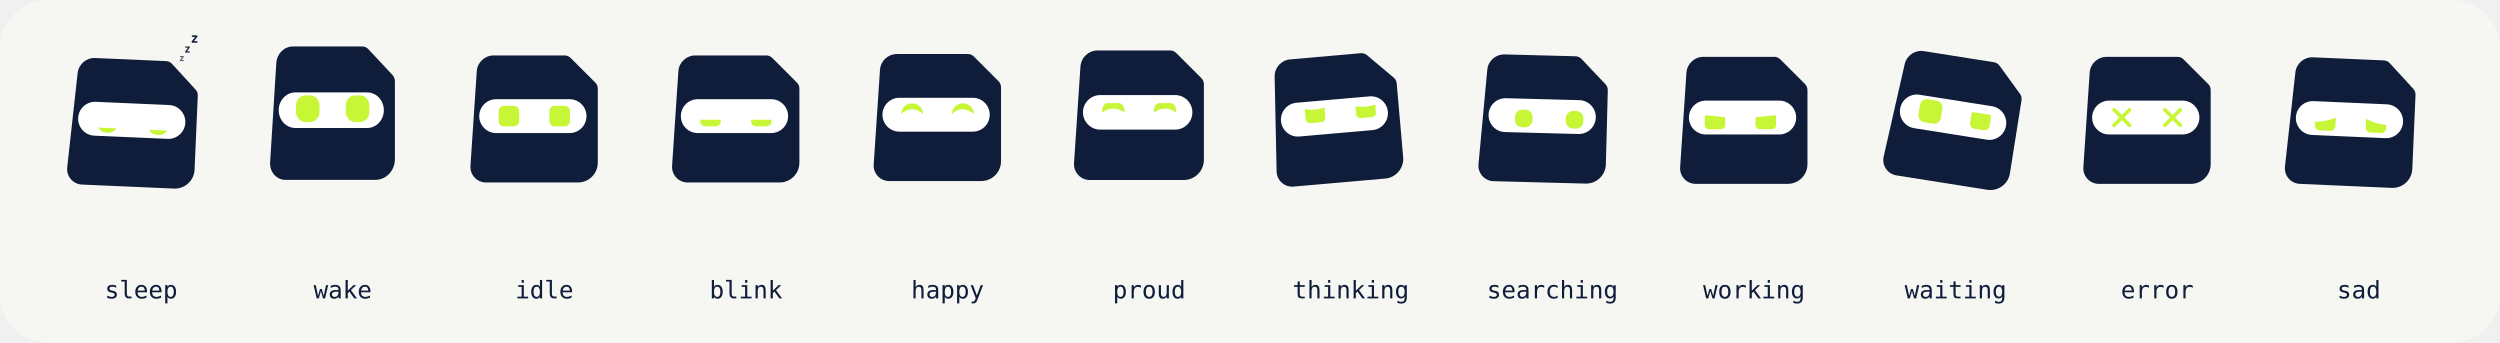
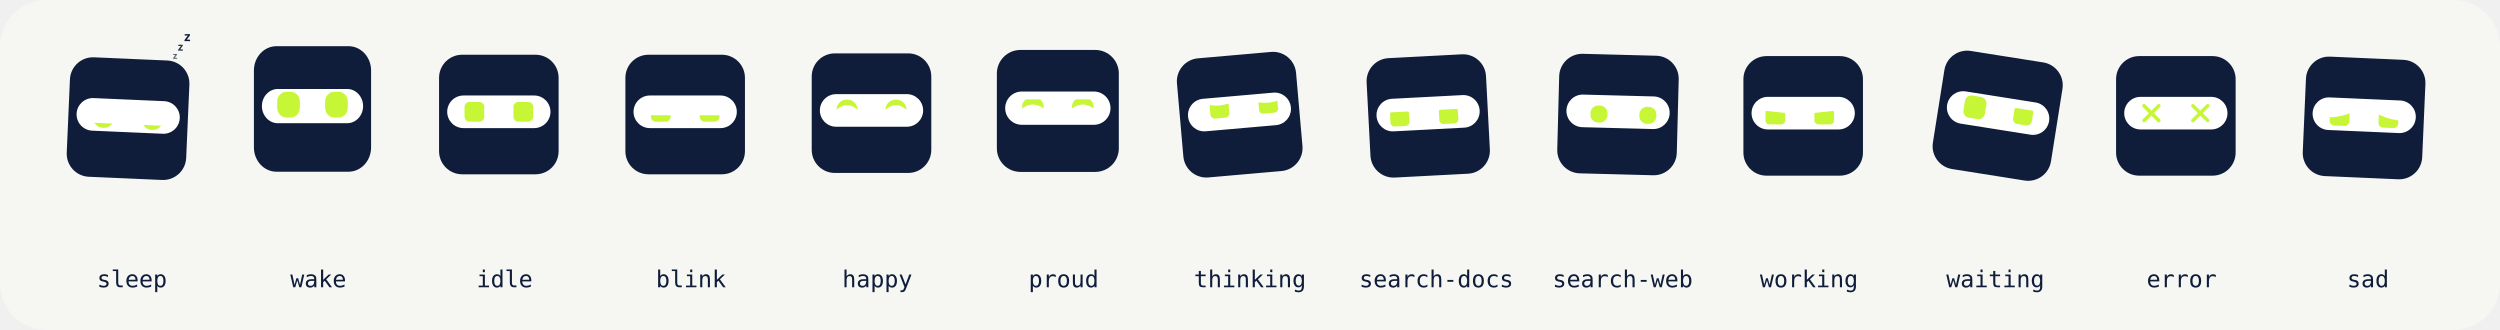
- <svg xmlns="http://www.w3.org/2000/svg" viewBox="0 0 1240 170" width="1240" height="170" role="img" aria-label="npface states">
-   <rect width="1240" height="170" rx="24" fill="#f6f7f2" />
+ <svg xmlns="http://www.w3.org/2000/svg" viewBox="0 0 1288 170" width="1288" height="170" role="img" aria-label="npface states">
+   <rect width="1288" height="170" rx="24" fill="#f6f7f2" />
  <g transform="translate(30 24) scale(0.7)">
    <defs>
      <clipPath id="b-sleep">
-         <rect x="11" y="36" width="76" height="24" rx="12" />
+         <rect x="12" y="36" width="76" height="24" rx="12" />
      </clipPath>
    </defs>
    <g transform="translate(50.00 85.00) rotate(2.50) scale(1 1) translate(-50 -82)">
-       <path d="M9.25 16.2A12 12 0 0 1 21.23 5L71.51 5A6 6 0 0 1 75.76 6.76L93.24 24.24A6 6 0 0 1 95 28.49L95 81A14 14 0 0 1 81 95L15.76 95A11 11 0 0 1 4.78 83.27Z" fill="#0f1d3a" />
-       <rect x="11" y="36" width="76" height="24" rx="12" fill="#ffffff" />
+       <path d="M6 23A17 17 0 0 1 23 6L77 6A17 17 0 0 1 94 23L94 77A17 17 0 0 1 77 94L23 94A17 17 0 0 1 6 77Z" fill="#0f1d3a" />
+       <rect x="12" y="36" width="76" height="24" rx="12" fill="#ffffff" />
      <g clip-path="url(#b-sleep)">
        <path d="M31.5 54.14L31.67 54.14L31.83 54.14L32 54.14L32.17 54.14L32.33 54.14L32.5 54.14L33.72 54.14L34.89 54.14L36 54.14L37 54.14L37.86 54.14L38.56 54.14L39.08 54.14L39.39 54.14L39.5 54.14L39.5 54.14L39.5 54.14L39.5 54.14L39.5 54.14L39.5 54.14L39.5 54.14L39.39 54.14L39.08 54.14L38.56 54.14L37.86 55L37 55.86L36 56.56L34.89 57.08L33.72 57.39L32.5 57.5L32.33 57.5L32.17 57.5L32 57.5L31.83 57.5L31.67 57.5L31.5 57.5L30.28 57.39L29.11 57.08L28 56.56L27 55.86L26.14 55L25.44 54.14L24.92 54.14L24.61 54.14L24.5 54.14L24.5 54.14L24.5 54.14L24.5 54.14L24.5 54.14L24.5 54.14L24.5 54.14L24.61 54.14L24.92 54.14L25.44 54.14L26.14 54.14L27 54.14L28 54.14L29.11 54.14L30.28 54.14Z" fill="#c7f636" opacity="1" />
        <path d="M67.5 54.14L67.67 54.14L67.83 54.14L68 54.14L68.17 54.14L68.33 54.14L68.5 54.14L69.72 54.14L70.89 54.14L72 54.14L73 54.14L73.86 54.14L74.56 54.14L75.08 54.14L75.39 54.14L75.5 54.14L75.5 54.14L75.5 54.14L75.5 54.14L75.5 54.14L75.5 54.14L75.5 54.14L75.39 54.14L75.08 54.14L74.56 54.14L73.86 55L73 55.86L72 56.56L70.89 57.08L69.72 57.39L68.5 57.5L68.33 57.5L68.17 57.5L68 57.5L67.83 57.5L67.67 57.5L67.5 57.5L66.28 57.39L65.11 57.08L64 56.56L63 55.86L62.14 55L61.44 54.14L60.92 54.14L60.61 54.14L60.5 54.14L60.5 54.14L60.5 54.14L60.5 54.14L60.5 54.14L60.5 54.14L60.5 54.14L60.61 54.14L60.92 54.14L61.44 54.14L62.14 54.14L63 54.14L64 54.14L65.11 54.14L66.28 54.14Z" fill="#c7f636" opacity="1" />
        <path d="" stroke="#c7f636" stroke-width="2.80" stroke-linecap="round" fill="none" opacity="0" />
        <path d="" stroke="#c7f636" stroke-width="2.80" stroke-linecap="round" fill="none" opacity="0" />
      </g>
    </g>
    <g font-family="ui-rounded, system-ui, sans-serif" font-weight="800" fill="#0f1d3a" text-anchor="middle">
      <text x="86" y="9" font-size="6.5" opacity=".7">z</text>
      <text x="90" y="3" font-size="8" opacity=".9">z</text>
      <text x="95" y="-4" font-size="9.5">z</text>
    </g>
  </g>
-   <text x="70" y="148" text-anchor="middle" font-family="ui-monospace, SFMono-Regular, Menlo, monospace" font-size="12" fill="#0f1d3a">sleep</text>
-   <g transform="translate(130 24) scale(0.7)">
+   <text x="68" y="148" text-anchor="middle" font-family="ui-monospace, SFMono-Regular, Menlo, monospace" font-size="12" fill="#0f1d3a">sleep</text>
+   <g transform="translate(126 24) scale(0.7)">
    <defs>
      <clipPath id="b-wake">
-         <rect x="11" y="36" width="76" height="24" rx="12" />
+         <rect x="12" y="36" width="76" height="24" rx="12" />
      </clipPath>
    </defs>
    <g transform="translate(50.00 79.50) rotate(0.00) scale(0.98 1.05) translate(-50 -82)">
-       <path d="M9.25 16.2A12 12 0 0 1 21.23 5L71.51 5A6 6 0 0 1 75.76 6.76L93.24 24.24A6 6 0 0 1 95 28.49L95 81A14 14 0 0 1 81 95L15.76 95A11 11 0 0 1 4.78 83.27Z" fill="#0f1d3a" />
-       <rect x="11" y="36" width="76" height="24" rx="12" fill="#ffffff" />
+       <path d="M6 23A17 17 0 0 1 23 6L77 6A17 17 0 0 1 94 23L94 77A17 17 0 0 1 77 94L23 94A17 17 0 0 1 6 77Z" fill="#0f1d3a" />
+       <rect x="12" y="36" width="76" height="24" rx="12" fill="#ffffff" />
      <g clip-path="url(#b-wake)">
        <path d="M30.3 38L30.87 38L31.43 38L32 38L32.57 38L33.13 38L33.7 38L34.88 38.1L36.03 38.41L37.1 38.91L38.07 39.59L38.91 40.43L39.59 41.4L40.09 42.47L40.4 43.62L40.5 44.8L40.5 45.53L40.5 46.27L40.5 47L40.5 47.73L40.5 48.47L40.5 49.2L40.4 50.38L40.09 51.53L39.59 52.6L38.91 53.57L38.07 54.41L37.1 55.09L36.03 55.59L34.88 55.9L33.7 56L33.13 56L32.57 56L32 56L31.43 56L30.87 56L30.3 56L29.12 55.9L27.97 55.59L26.9 55.09L25.93 54.41L25.09 53.57L24.41 52.6L23.91 51.53L23.6 50.38L23.5 49.2L23.5 48.47L23.5 47.73L23.5 47L23.5 46.27L23.5 45.53L23.5 44.8L23.6 43.62L23.91 42.47L24.41 41.4L25.09 40.43L25.93 39.59L26.9 38.91L27.97 38.41L29.12 38.1Z" fill="#c7f636" opacity="1" />
        <path d="M66.3 38L66.87 38L67.43 38L68 38L68.57 38L69.13 38L69.7 38L70.88 38.1L72.03 38.41L73.1 38.91L74.07 39.59L74.91 40.43L75.59 41.4L76.09 42.47L76.4 43.62L76.5 44.8L76.5 45.53L76.5 46.27L76.5 47L76.5 47.73L76.5 48.47L76.5 49.2L76.4 50.38L76.09 51.53L75.59 52.6L74.91 53.57L74.07 54.41L73.1 55.09L72.03 55.59L70.88 55.9L69.7 56L69.13 56L68.57 56L68 56L67.43 56L66.87 56L66.3 56L65.12 55.9L63.97 55.59L62.9 55.09L61.93 54.41L61.09 53.57L60.41 52.6L59.91 51.53L59.6 50.38L59.5 49.2L59.5 48.47L59.5 47.73L59.5 47L59.5 46.27L59.5 45.53L59.5 44.8L59.6 43.62L59.91 42.47L60.41 41.4L61.09 40.43L61.93 39.59L62.9 38.91L63.97 38.41L65.12 38.1Z" fill="#c7f636" opacity="1" />
        <path d="" stroke="#c7f636" stroke-width="3.40" stroke-linecap="round" fill="none" opacity="0" />
        <path d="" stroke="#c7f636" stroke-width="3.40" stroke-linecap="round" fill="none" opacity="0" />
      </g>
    </g>
  </g>
-   <text x="170" y="148" text-anchor="middle" font-family="ui-monospace, SFMono-Regular, Menlo, monospace" font-size="12" fill="#0f1d3a">wake</text>
-   <g transform="translate(230 24) scale(0.7)">
+   <text x="164" y="148" text-anchor="middle" font-family="ui-monospace, SFMono-Regular, Menlo, monospace" font-size="12" fill="#0f1d3a">wake</text>
+   <g transform="translate(222 24) scale(0.7)">
    <defs>
      <clipPath id="b-idle">
-         <rect x="11" y="36" width="76" height="24" rx="12" />
+         <rect x="12" y="36" width="76" height="24" rx="12" />
      </clipPath>
    </defs>
    <g transform="translate(50.00 82.00) rotate(0.00) scale(1 1) translate(-50 -82)">
-       <path d="M9.25 16.2A12 12 0 0 1 21.23 5L71.51 5A6 6 0 0 1 75.76 6.76L93.24 24.24A6 6 0 0 1 95 28.49L95 81A14 14 0 0 1 81 95L15.76 95A11 11 0 0 1 4.78 83.27Z" fill="#0f1d3a" />
-       <rect x="11" y="36" width="76" height="24" rx="12" fill="#ffffff" />
+       <path d="M6 23A17 17 0 0 1 23 6L77 6A17 17 0 0 1 94 23L94 77A17 17 0 0 1 77 94L23 94A17 17 0 0 1 6 77Z" fill="#0f1d3a" />
+       <rect x="12" y="36" width="76" height="24" rx="12" fill="#ffffff" />
      <g clip-path="url(#b-idle)">
        <path d="M28.38 40.75L29.58 40.75L30.79 40.75L32 40.75L33.21 40.75L34.42 40.75L35.63 40.75L36.25 40.81L36.86 40.97L37.44 41.24L37.96 41.6L38.4 42.04L38.76 42.56L39.03 43.14L39.19 43.75L39.25 44.38L39.25 45.58L39.25 46.79L39.25 48L39.25 49.21L39.25 50.42L39.25 51.63L39.19 52.25L39.03 52.86L38.76 53.44L38.4 53.96L37.96 54.4L37.44 54.76L36.86 55.03L36.25 55.19L35.63 55.25L34.42 55.25L33.21 55.25L32 55.25L30.79 55.25L29.58 55.25L28.38 55.25L27.75 55.19L27.14 55.03L26.56 54.76L26.04 54.4L25.6 53.96L25.24 53.44L24.97 52.86L24.81 52.25L24.75 51.63L24.75 50.42L24.75 49.21L24.75 48L24.75 46.79L24.75 45.58L24.75 44.38L24.81 43.75L24.97 43.14L25.24 42.56L25.6 42.04L26.04 41.6L26.56 41.24L27.14 40.97L27.75 40.81Z" fill="#c7f636" opacity="1" />
        <path d="M64.38 40.75L65.58 40.75L66.79 40.75L68 40.75L69.21 40.75L70.42 40.75L71.63 40.75L72.25 40.81L72.86 40.97L73.44 41.24L73.96 41.6L74.4 42.04L74.76 42.56L75.03 43.14L75.19 43.75L75.25 44.38L75.25 45.58L75.25 46.79L75.25 48L75.25 49.21L75.25 50.42L75.25 51.63L75.19 52.25L75.03 52.86L74.76 53.44L74.4 53.96L73.96 54.4L73.44 54.76L72.86 55.03L72.25 55.19L71.63 55.25L70.42 55.25L69.21 55.25L68 55.25L66.79 55.25L65.58 55.25L64.38 55.25L63.75 55.19L63.14 55.03L62.56 54.76L62.04 54.4L61.6 53.96L61.24 53.44L60.97 52.86L60.81 52.25L60.75 51.63L60.75 50.42L60.75 49.21L60.75 48L60.75 46.79L60.75 45.58L60.75 44.38L60.81 43.75L60.97 43.14L61.24 42.56L61.6 42.04L62.04 41.6L62.56 41.24L63.14 40.97L63.75 40.81Z" fill="#c7f636" opacity="1" />
        <path d="" stroke="#c7f636" stroke-width="2.90" stroke-linecap="round" fill="none" opacity="0" />
        <path d="" stroke="#c7f636" stroke-width="2.90" stroke-linecap="round" fill="none" opacity="0" />
      </g>
    </g>
  </g>
-   <text x="270" y="148" text-anchor="middle" font-family="ui-monospace, SFMono-Regular, Menlo, monospace" font-size="12" fill="#0f1d3a">idle</text>
-   <g transform="translate(330 24) scale(0.7)">
+   <text x="260" y="148" text-anchor="middle" font-family="ui-monospace, SFMono-Regular, Menlo, monospace" font-size="12" fill="#0f1d3a">idle</text>
+   <g transform="translate(318 24) scale(0.7)">
    <defs>
      <clipPath id="b-blink">
-         <rect x="11" y="36" width="76" height="24" rx="12" />
+         <rect x="12" y="36" width="76" height="24" rx="12" />
      </clipPath>
    </defs>
    <g transform="translate(50.00 82.00) rotate(0.00) scale(1 1) translate(-50 -82)">
-       <path d="M9.25 16.2A12 12 0 0 1 21.23 5L71.51 5A6 6 0 0 1 75.76 6.76L93.24 24.24A6 6 0 0 1 95 28.49L95 81A14 14 0 0 1 81 95L15.76 95A11 11 0 0 1 4.78 83.27Z" fill="#0f1d3a" />
-       <rect x="11" y="36" width="76" height="24" rx="12" fill="#ffffff" />
+       <path d="M6 23A17 17 0 0 1 23 6L77 6A17 17 0 0 1 94 23L94 77A17 17 0 0 1 77 94L23 94A17 17 0 0 1 6 77Z" fill="#0f1d3a" />
+       <rect x="12" y="36" width="76" height="24" rx="12" fill="#ffffff" />
      <g clip-path="url(#b-blink)">
        <path d="M28.38 50.56L29.58 50.56L30.79 50.56L32 50.56L33.21 50.56L34.42 50.56L35.63 50.56L36.25 50.56L36.86 50.56L37.44 50.56L37.96 50.56L38.4 50.56L38.76 50.56L39.03 50.56L39.19 50.56L39.25 50.56L39.25 50.56L39.25 50.56L39.25 50.56L39.25 50.56L39.25 50.56L39.25 51.63L39.19 52.25L39.03 52.86L38.76 53.44L38.4 53.96L37.96 54.4L37.44 54.76L36.86 55.03L36.25 55.19L35.63 55.25L34.42 55.25L33.21 55.25L32 55.25L30.79 55.25L29.58 55.25L28.38 55.25L27.75 55.19L27.14 55.03L26.56 54.76L26.04 54.4L25.6 53.96L25.24 53.44L24.97 52.86L24.81 52.25L24.75 51.63L24.75 50.56L24.75 50.56L24.75 50.56L24.75 50.56L24.75 50.56L24.75 50.56L24.81 50.56L24.97 50.56L25.24 50.56L25.6 50.56L26.04 50.56L26.56 50.56L27.14 50.56L27.75 50.56Z" fill="#c7f636" opacity="1" />
        <path d="M64.38 50.56L65.58 50.56L66.79 50.56L68 50.56L69.21 50.56L70.42 50.56L71.63 50.56L72.25 50.56L72.86 50.56L73.44 50.56L73.96 50.56L74.4 50.56L74.76 50.56L75.03 50.56L75.19 50.56L75.25 50.56L75.25 50.56L75.25 50.56L75.25 50.56L75.25 50.56L75.25 50.56L75.25 51.63L75.19 52.25L75.03 52.86L74.76 53.44L74.4 53.96L73.96 54.4L73.44 54.76L72.86 55.03L72.25 55.19L71.63 55.25L70.42 55.25L69.21 55.25L68 55.25L66.79 55.25L65.58 55.25L64.38 55.25L63.75 55.19L63.14 55.03L62.56 54.76L62.04 54.4L61.6 53.96L61.24 53.44L60.97 52.86L60.81 52.25L60.75 51.63L60.75 50.56L60.75 50.56L60.75 50.56L60.75 50.56L60.75 50.56L60.75 50.56L60.81 50.56L60.97 50.56L61.24 50.56L61.6 50.56L62.04 50.56L62.56 50.56L63.14 50.56L63.75 50.56Z" fill="#c7f636" opacity="1" />
        <path d="" stroke="#c7f636" stroke-width="2.90" stroke-linecap="round" fill="none" opacity="0" />
        <path d="" stroke="#c7f636" stroke-width="2.90" stroke-linecap="round" fill="none" opacity="0" />
      </g>
    </g>
  </g>
-   <text x="370" y="148" text-anchor="middle" font-family="ui-monospace, SFMono-Regular, Menlo, monospace" font-size="12" fill="#0f1d3a">blink</text>
-   <g transform="translate(430 24) scale(0.7)">
+   <text x="356" y="148" text-anchor="middle" font-family="ui-monospace, SFMono-Regular, Menlo, monospace" font-size="12" fill="#0f1d3a">blink</text>
+   <g transform="translate(414 24) scale(0.7)">
    <defs>
      <clipPath id="b-happy">
-         <rect x="11" y="36" width="76" height="24" rx="12" />
+         <rect x="12" y="36" width="76" height="24" rx="12" />
      </clipPath>
    </defs>
    <g transform="translate(50.00 81.00) rotate(0.00) scale(1 1) translate(-50 -82)">
-       <path d="M9.25 16.2A12 12 0 0 1 21.23 5L71.51 5A6 6 0 0 1 75.76 6.76L93.24 24.24A6 6 0 0 1 95 28.49L95 81A14 14 0 0 1 81 95L15.76 95A11 11 0 0 1 4.78 83.27Z" fill="#0f1d3a" />
-       <rect x="11" y="36" width="76" height="24" rx="12" fill="#ffffff" />
+       <path d="M6 23A17 17 0 0 1 23 6L77 6A17 17 0 0 1 94 23L94 77A17 17 0 0 1 77 94L23 94A17 17 0 0 1 6 77Z" fill="#0f1d3a" />
+       <rect x="12" y="36" width="76" height="24" rx="12" fill="#ffffff" />
      <g clip-path="url(#b-happy)">
        <path d="M31.75 40L31.83 40L31.92 40L32 40L32.08 40L32.17 40L32.25 40L33.55 40.11L34.82 40.45L36 41L37.07 41.75L38 42.68L38.75 43.75L39.3 44.93L39.64 46.2L39.75 47.5L39.75 47.5L39.75 47.5L39.75 47.5L39.75 47.5L39.75 47.5L39.75 47.5L39.64 47.4L39.3 47.12L38.75 46.68L38 46.14L37.07 45.57L36 45.02L34.82 44.57L33.55 44.26L32.25 44.13L32.17 44.13L32.08 44.13L32 44.13L31.92 44.13L31.83 44.13L31.75 44.13L30.45 44.26L29.18 44.57L28 45.02L26.93 45.57L26 46.14L25.25 46.68L24.7 47.12L24.36 47.4L24.25 47.5L24.25 47.5L24.25 47.5L24.25 47.5L24.25 47.5L24.25 47.5L24.25 47.5L24.36 46.2L24.7 44.93L25.25 43.75L26 42.68L26.93 41.75L28 41L29.18 40.45L30.45 40.11Z" fill="#c7f636" opacity="1" />
        <path d="M67.75 40L67.83 40L67.92 40L68 40L68.08 40L68.17 40L68.25 40L69.55 40.11L70.82 40.45L72 41L73.07 41.75L74 42.68L74.75 43.75L75.3 44.93L75.64 46.2L75.75 47.5L75.75 47.5L75.75 47.5L75.75 47.5L75.75 47.5L75.75 47.5L75.75 47.5L75.64 47.4L75.3 47.12L74.75 46.68L74 46.14L73.07 45.57L72 45.02L70.82 44.57L69.55 44.26L68.25 44.13L68.17 44.13L68.08 44.13L68 44.13L67.92 44.13L67.83 44.13L67.75 44.13L66.45 44.26L65.18 44.57L64 45.02L62.93 45.57L62 46.14L61.25 46.68L60.7 47.12L60.36 47.4L60.25 47.5L60.25 47.5L60.25 47.5L60.25 47.5L60.25 47.5L60.25 47.5L60.25 47.5L60.36 46.2L60.7 44.93L61.25 43.75L62 42.68L62.93 41.75L64 41L65.18 40.45L66.45 40.11Z" fill="#c7f636" opacity="1" />
        <path d="" stroke="#c7f636" stroke-width="3.00" stroke-linecap="round" fill="none" opacity="0" />
        <path d="" stroke="#c7f636" stroke-width="3.00" stroke-linecap="round" fill="none" opacity="0" />
      </g>
    </g>
  </g>
-   <text x="470" y="148" text-anchor="middle" font-family="ui-monospace, SFMono-Regular, Menlo, monospace" font-size="12" fill="#0f1d3a">happy</text>
-   <g transform="translate(530 24) scale(0.7)">
+   <text x="452" y="148" text-anchor="middle" font-family="ui-monospace, SFMono-Regular, Menlo, monospace" font-size="12" fill="#0f1d3a">happy</text>
+   <g transform="translate(510 24) scale(0.7)">
    <defs>
      <clipPath id="b-proud">
-         <rect x="11" y="36" width="76" height="24" rx="12" />
+         <rect x="12" y="36" width="76" height="24" rx="12" />
      </clipPath>
    </defs>
    <g transform="translate(50.00 80.00) rotate(0.00) scale(1.02 1.02) translate(-50 -82)">
-       <path d="M9.25 16.2A12 12 0 0 1 21.23 5L71.51 5A6 6 0 0 1 75.76 6.76L93.24 24.24A6 6 0 0 1 95 28.49L95 81A14 14 0 0 1 81 95L15.76 95A11 11 0 0 1 4.78 83.27Z" fill="#0f1d3a" />
-       <rect x="11" y="36" width="76" height="24" rx="12" fill="#ffffff" />
+       <path d="M6 23A17 17 0 0 1 23 6L77 6A17 17 0 0 1 94 23L94 77A17 17 0 0 1 77 94L23 94A17 17 0 0 1 6 77Z" fill="#0f1d3a" />
+       <rect x="12" y="36" width="76" height="24" rx="12" fill="#ffffff" />
      <g clip-path="url(#b-proud)">
        <path d="M30.55 41.62L31.03 41.62L31.52 41.62L32 41.62L32.48 41.62L32.97 41.62L33.45 41.62L34.54 41.62L35.6 41.62L36.6 41.62L37.5 41.97L38.28 42.75L38.91 43.65L39.37 44.65L39.65 45.71L39.75 46.8L39.75 47.03L39.75 47.27L39.75 47.5L39.75 47.73L39.75 47.97L39.75 48.2L39.65 48.13L39.37 47.93L38.91 47.62L38.28 47.24L37.5 46.81L36.6 46.39L35.6 46.01L34.54 45.7L33.45 45.5L32.97 45.44L32.48 45.41L32 45.4L31.52 45.41L31.03 45.44L30.55 45.5L29.46 45.7L28.4 46.01L27.4 46.39L26.5 46.81L25.72 47.24L25.09 47.62L24.63 47.93L24.35 48.13L24.25 48.2L24.25 47.97L24.25 47.73L24.25 47.5L24.25 47.27L24.25 47.03L24.25 46.8L24.35 45.71L24.63 44.65L25.09 43.65L25.72 42.75L26.5 41.97L27.4 41.62L28.4 41.62L29.46 41.62Z" fill="#c7f636" opacity="1" />
        <path d="M66.55 41.62L67.03 41.62L67.52 41.62L68 41.62L68.48 41.62L68.97 41.62L69.45 41.62L70.54 41.62L71.6 41.62L72.6 41.62L73.5 41.97L74.28 42.75L74.91 43.65L75.37 44.65L75.65 45.71L75.75 46.8L75.75 47.03L75.75 47.27L75.75 47.5L75.75 47.73L75.75 47.97L75.75 48.2L75.65 48.13L75.37 47.93L74.91 47.62L74.28 47.24L73.5 46.81L72.6 46.39L71.6 46.01L70.54 45.7L69.45 45.5L68.97 45.44L68.48 45.41L68 45.4L67.52 45.41L67.03 45.44L66.55 45.5L65.46 45.7L64.4 46.01L63.4 46.39L62.5 46.81L61.72 47.24L61.09 47.62L60.63 47.93L60.35 48.13L60.25 48.2L60.25 47.97L60.25 47.73L60.25 47.5L60.25 47.27L60.25 47.03L60.25 46.8L60.35 45.71L60.63 44.65L61.09 43.65L61.72 42.75L62.5 41.97L63.4 41.62L64.4 41.62L65.46 41.62Z" fill="#c7f636" opacity="1" />
        <path d="" stroke="#c7f636" stroke-width="2.80" stroke-linecap="round" fill="none" opacity="0" />
        <path d="" stroke="#c7f636" stroke-width="2.80" stroke-linecap="round" fill="none" opacity="0" />
      </g>
    </g>
  </g>
-   <text x="570" y="148" text-anchor="middle" font-family="ui-monospace, SFMono-Regular, Menlo, monospace" font-size="12" fill="#0f1d3a">proud</text>
-   <g transform="translate(630 24) scale(0.7)">
+   <text x="548" y="148" text-anchor="middle" font-family="ui-monospace, SFMono-Regular, Menlo, monospace" font-size="12" fill="#0f1d3a">proud</text>
+   <g transform="translate(606 24) scale(0.7)">
    <defs>
      <clipPath id="b-thinking">
-         <rect x="11" y="36" width="76" height="24" rx="12" />
+         <rect x="12" y="36" width="76" height="24" rx="12" />
      </clipPath>
    </defs>
    <g transform="translate(49.50 82.00) rotate(-5.00) scale(1 1) translate(-50 -82)">
-       <path d="M9.25 16.2A12 12 0 0 1 21.23 5L71.51 5A6 6 0 0 1 75.76 6.76L93.24 24.24A6 6 0 0 1 95 28.49L95 81A14 14 0 0 1 81 95L15.76 95A11 11 0 0 1 4.78 83.27Z" fill="#0f1d3a" />
-       <rect x="11" y="36" width="76" height="24" rx="12" fill="#ffffff" />
+       <path d="M6 23A17 17 0 0 1 23 6L77 6A17 17 0 0 1 94 23L94 77A17 17 0 0 1 77 94L23 94A17 17 0 0 1 6 77Z" fill="#0f1d3a" />
+       <rect x="12" y="36" width="76" height="24" rx="12" fill="#ffffff" />
      <g clip-path="url(#b-thinking)">
        <path d="M31.63 41.65L32.92 41.81L34.21 41.91L35.5 41.94L36.79 41.91L38.08 41.81L39.38 41.65L39.92 41.56L40.44 41.47L40.94 41.37L41.38 41.28L41.77 41.19L42.08 41.11L42.31 41.05L42.45 41.33L42.5 41.88L42.5 42.92L42.5 43.96L42.5 45L42.5 46.04L42.5 47.08L42.5 48.13L42.45 48.67L42.31 49.19L42.08 49.69L41.77 50.13L41.38 50.52L40.94 50.83L40.44 51.06L39.92 51.2L39.38 51.25L38.08 51.25L36.79 51.25L35.5 51.25L34.21 51.25L32.92 51.25L31.63 51.25L31.08 51.2L30.56 51.06L30.06 50.83L29.62 50.52L29.23 50.13L28.92 49.69L28.69 49.19L28.55 48.67L28.5 48.13L28.5 47.08L28.5 46.04L28.5 45L28.5 43.96L28.5 42.92L28.5 41.88L28.55 41.33L28.69 41.05L28.92 41.11L29.23 41.19L29.62 41.28L30.06 41.37L30.56 41.47L31.08 41.56Z" fill="#c7f636" opacity="1" />
        <path d="M67.38 42.69L68.75 42.85L70.13 42.95L71.5 42.99L72.88 42.95L74.25 42.85L75.63 42.69L76.12 42.61L76.61 42.53L77.06 42.44L77.47 42.36L77.83 42.28L78.11 42.22L78.33 42.17L78.46 42.14L78.5 42.13L78.5 43.08L78.5 44.04L78.5 45L78.5 45.96L78.5 46.92L78.5 47.88L78.46 48.37L78.33 48.86L78.11 49.31L77.83 49.72L77.47 50.08L77.06 50.36L76.61 50.58L76.12 50.71L75.63 50.75L74.25 50.75L72.88 50.75L71.5 50.75L70.13 50.75L68.75 50.75L67.38 50.75L66.88 50.71L66.39 50.58L65.94 50.36L65.53 50.08L65.17 49.72L64.89 49.31L64.67 48.86L64.54 48.37L64.5 47.88L64.5 46.92L64.5 45.96L64.5 45L64.5 44.04L64.5 43.08L64.5 42.13L64.54 42.14L64.67 42.17L64.89 42.22L65.17 42.28L65.53 42.36L65.94 42.44L66.39 42.53L66.88 42.61Z" fill="#c7f636" opacity="1" />
        <path d="" stroke="#c7f636" stroke-width="2.50" stroke-linecap="round" fill="none" opacity="0" />
        <path d="" stroke="#c7f636" stroke-width="2.30" stroke-linecap="round" fill="none" opacity="0" />
      </g>
    </g>
  </g>
-   <text x="670" y="148" text-anchor="middle" font-family="ui-monospace, SFMono-Regular, Menlo, monospace" font-size="12" fill="#0f1d3a">thinking</text>
-   <g transform="translate(730 24) scale(0.7)">
-     <defs>
-       <clipPath id="b-searching">
-         <rect x="11" y="36" width="76" height="24" rx="12" />
+   <text x="644" y="148" text-anchor="middle" font-family="ui-monospace, SFMono-Regular, Menlo, monospace" font-size="12" fill="#0f1d3a">thinking</text>
+   <g transform="translate(702 24) scale(0.7)">
+     <defs>
+       <clipPath id="b-search-docs">
+         <rect x="12" y="36" width="76" height="24" rx="12" />
+       </clipPath>
+     </defs>
+     <g transform="translate(50.00 83.00) rotate(-3.00) scale(1 1) translate(-50 -82)">
+       <path d="M6 23A17 17 0 0 1 23 6L77 6A17 17 0 0 1 94 23L94 77A17 17 0 0 1 77 94L23 94A17 17 0 0 1 6 77Z" fill="#0f1d3a" />
+       <rect x="12" y="36" width="76" height="24" rx="12" fill="#ffffff" />
+       <g clip-path="url(#b-search-docs)">
+         <path d="M25 45.94L26.33 45.94L27.67 45.94L29 45.94L30.33 45.94L31.67 45.94L33 45.94L33.52 45.94L34.03 45.94L34.5 45.94L34.93 45.94L35.3 45.94L35.6 46L35.82 46.47L35.95 46.98L36 47.5L36 48.5L36 49.5L36 50.5L36 51.5L36 52.5L36 53.5L35.95 54.02L35.82 54.53L35.6 55L35.3 55.43L34.93 55.8L34.5 56.1L34.03 56.32L33.52 56.45L33 56.5L31.67 56.5L30.33 56.5L29 56.5L27.67 56.5L26.33 56.5L25 56.5L24.48 56.45L23.97 56.32L23.5 56.1L23.07 55.8L22.7 55.43L22.4 55L22.18 54.53L22.05 54.02L22 53.5L22 52.5L22 51.5L22 50.5L22 49.5L22 48.5L22 47.5L22.05 46.98L22.18 46.47L22.4 46L22.7 45.94L23.07 45.94L23.5 45.94L23.97 45.94L24.48 45.94Z" fill="#c7f636" opacity="1" />
+         <path d="M61 45.94L62.33 45.94L63.67 45.94L65 45.94L66.33 45.94L67.67 45.94L69 45.94L69.52 45.94L70.03 45.94L70.5 45.94L70.93 45.94L71.3 45.94L71.6 46L71.82 46.47L71.95 46.98L72 47.5L72 48.5L72 49.5L72 50.5L72 51.5L72 52.5L72 53.5L71.95 54.02L71.82 54.53L71.6 55L71.3 55.43L70.93 55.8L70.5 56.1L70.03 56.32L69.52 56.45L69 56.5L67.67 56.5L66.33 56.5L65 56.5L63.67 56.5L62.33 56.5L61 56.5L60.48 56.45L59.97 56.32L59.5 56.1L59.07 55.8L58.7 55.43L58.4 55L58.18 54.53L58.05 54.02L58 53.5L58 52.5L58 51.5L58 50.5L58 49.5L58 48.5L58 47.5L58.05 46.98L58.18 46.47L58.4 46L58.7 45.94L59.07 45.94L59.5 45.94L59.97 45.94L60.48 45.94Z" fill="#c7f636" opacity="1" />
+         <path d="" stroke="#c7f636" stroke-width="2.40" stroke-linecap="round" fill="none" opacity="0" />
+         <path d="" stroke="#c7f636" stroke-width="2.40" stroke-linecap="round" fill="none" opacity="0" />
+       </g>
+     </g>
+   </g>
+   <text x="740" y="148" text-anchor="middle" font-family="ui-monospace, SFMono-Regular, Menlo, monospace" font-size="12" fill="#0f1d3a">search-docs</text>
+   <g transform="translate(798 24) scale(0.7)">
+     <defs>
+       <clipPath id="b-search-web">
+         <rect x="12" y="36" width="76" height="24" rx="12" />
      </clipPath>
    </defs>
    <g transform="translate(50.00 82.00) rotate(1.50) scale(1 1) translate(-50 -82)">
-       <path d="M9.25 16.2A12 12 0 0 1 21.23 5L71.51 5A6 6 0 0 1 75.76 6.76L93.24 24.24A6 6 0 0 1 95 28.49L95 81A14 14 0 0 1 81 95L15.76 95A11 11 0 0 1 4.78 83.27Z" fill="#0f1d3a" />
-       <rect x="11" y="36" width="76" height="24" rx="12" fill="#ffffff" />
-       <g clip-path="url(#b-searching)">
-         <path d="M35.06 43.75L35.38 43.75L35.69 43.75L36 43.75L36.31 43.75L36.63 43.75L36.94 43.75L37.86 43.83L38.75 44.07L39.59 44.46L40.35 44.99L41.01 45.65L41.54 46.41L41.93 47.25L42.17 48.14L42.25 49.06L42.25 49.38L42.25 49.69L42.25 50L42.25 50.31L42.25 50.63L42.25 50.94L42.17 51.86L41.93 52.75L41.54 53.59L41.01 54.35L40.35 55.01L39.59 55.54L38.75 55.93L37.86 56.17L36.94 56.25L36.63 56.25L36.31 56.25L36 56.25L35.69 56.25L35.38 56.25L35.06 56.25L34.14 56.17L33.25 55.93L32.41 55.54L31.65 55.01L30.99 54.35L30.46 53.59L30.07 52.75L29.83 51.86L29.75 50.94L29.75 50.63L29.75 50.31L29.75 50L29.75 49.69L29.75 49.38L29.75 49.06L29.83 48.14L30.07 47.25L30.46 46.41L30.99 45.65L31.65 44.99L32.41 44.46L33.25 44.07L34.14 43.83Z" fill="#c7f636" opacity="1" />
-         <path d="M71.06 43.75L71.38 43.75L71.69 43.75L72 43.75L72.31 43.75L72.63 43.75L72.94 43.75L73.86 43.83L74.75 44.07L75.59 44.46L76.35 44.99L77.01 45.65L77.54 46.41L77.93 47.25L78.17 48.14L78.25 49.06L78.25 49.38L78.25 49.69L78.25 50L78.25 50.31L78.25 50.63L78.25 50.94L78.17 51.86L77.93 52.75L77.54 53.59L77.01 54.35L76.35 55.01L75.59 55.54L74.75 55.93L73.86 56.17L72.94 56.25L72.63 56.25L72.31 56.25L72 56.25L71.69 56.25L71.38 56.25L71.06 56.25L70.14 56.17L69.25 55.93L68.41 55.54L67.65 55.01L66.99 54.35L66.46 53.59L66.07 52.75L65.83 51.86L65.75 50.94L65.75 50.63L65.75 50.31L65.75 50L65.75 49.69L65.75 49.38L65.75 49.06L65.83 48.14L66.07 47.25L66.46 46.41L66.99 45.65L67.65 44.99L68.41 44.46L69.25 44.07L70.14 43.83Z" fill="#c7f636" opacity="1" />
+       <path d="M6 23A17 17 0 0 1 23 6L77 6A17 17 0 0 1 94 23L94 77A17 17 0 0 1 77 94L23 94A17 17 0 0 1 6 77Z" fill="#0f1d3a" />
+       <rect x="12" y="36" width="76" height="24" rx="12" fill="#ffffff" />
+       <g clip-path="url(#b-search-web)">
+         <path d="M35.38 43.75L35.58 43.75L35.79 43.75L36 43.75L36.21 43.75L36.42 43.75L36.63 43.75L37.6 43.84L38.55 44.09L39.44 44.5L40.24 45.07L40.93 45.76L41.5 46.56L41.91 47.45L42.16 48.4L42.25 49.38L42.25 49.58L42.25 49.79L42.25 50L42.25 50.21L42.25 50.42L42.25 50.63L42.16 51.6L41.91 52.55L41.5 53.44L40.93 54.24L40.24 54.93L39.44 55.5L38.55 55.91L37.6 56.16L36.63 56.25L36.42 56.25L36.21 56.25L36 56.25L35.79 56.25L35.58 56.25L35.38 56.25L34.4 56.16L33.45 55.91L32.56 55.5L31.76 54.93L31.07 54.24L30.5 53.44L30.09 52.55L29.84 51.6L29.75 50.63L29.75 50.42L29.75 50.21L29.75 50L29.75 49.79L29.75 49.58L29.75 49.38L29.84 48.4L30.09 47.45L30.5 46.56L31.07 45.76L31.76 45.07L32.56 44.5L33.45 44.09L34.4 43.84Z" fill="#c7f636" opacity="1" />
+         <path d="M71.38 43.75L71.58 43.75L71.79 43.75L72 43.75L72.21 43.75L72.42 43.75L72.63 43.75L73.6 43.84L74.55 44.09L75.44 44.5L76.24 45.07L76.93 45.76L77.5 46.56L77.91 47.45L78.16 48.4L78.25 49.38L78.25 49.58L78.25 49.79L78.25 50L78.25 50.21L78.25 50.42L78.25 50.63L78.16 51.6L77.91 52.55L77.5 53.44L76.93 54.24L76.24 54.93L75.44 55.5L74.55 55.91L73.6 56.16L72.63 56.25L72.42 56.25L72.21 56.25L72 56.25L71.79 56.25L71.58 56.25L71.38 56.25L70.4 56.16L69.45 55.91L68.56 55.5L67.76 54.93L67.07 54.24L66.5 53.44L66.09 52.55L65.84 51.6L65.75 50.63L65.75 50.42L65.75 50.21L65.75 50L65.75 49.79L65.75 49.58L65.75 49.38L65.84 48.4L66.09 47.45L66.5 46.56L67.07 45.76L67.76 45.07L68.56 44.5L69.45 44.09L70.4 43.84Z" fill="#c7f636" opacity="1" />
        <path d="" stroke="#c7f636" stroke-width="2.50" stroke-linecap="round" fill="none" opacity="0" />
        <path d="" stroke="#c7f636" stroke-width="2.50" stroke-linecap="round" fill="none" opacity="0" />
      </g>
    </g>
  </g>
-   <text x="770" y="148" text-anchor="middle" font-family="ui-monospace, SFMono-Regular, Menlo, monospace" font-size="12" fill="#0f1d3a">searching</text>
-   <g transform="translate(830 24) scale(0.7)">
+   <text x="836" y="148" text-anchor="middle" font-family="ui-monospace, SFMono-Regular, Menlo, monospace" font-size="12" fill="#0f1d3a">search-web</text>
+   <g transform="translate(894 24) scale(0.7)">
    <defs>
      <clipPath id="b-working">
-         <rect x="11" y="36" width="76" height="24" rx="12" />
+         <rect x="12" y="36" width="76" height="24" rx="12" />
      </clipPath>
    </defs>
    <g transform="translate(50.00 83.00) rotate(0.00) scale(1 1) translate(-50 -82)">
-       <path d="M9.25 16.2A12 12 0 0 1 21.23 5L71.51 5A6 6 0 0 1 75.76 6.76L93.24 24.24A6 6 0 0 1 95 28.49L95 81A14 14 0 0 1 81 95L15.76 95A11 11 0 0 1 4.78 83.27Z" fill="#0f1d3a" />
-       <rect x="11" y="36" width="76" height="24" rx="12" fill="#ffffff" />
+       <path d="M6 23A17 17 0 0 1 23 6L77 6A17 17 0 0 1 94 23L94 77A17 17 0 0 1 77 94L23 94A17 17 0 0 1 6 77Z" fill="#0f1d3a" />
+       <rect x="12" y="36" width="76" height="24" rx="12" fill="#ffffff" />
      <g clip-path="url(#b-working)">
        <path d="M25.13 46.59L26.58 46.74L28.04 46.9L29.5 47.05L30.96 47.2L32.42 47.36L33.88 47.51L34.37 47.56L34.86 47.61L35.31 47.66L35.72 47.7L36.08 47.74L36.36 47.77L36.58 47.79L36.71 47.81L36.75 47.81L36.75 48.58L36.75 49.54L36.75 50.5L36.75 51.46L36.75 52.42L36.75 53.38L36.71 53.87L36.58 54.36L36.36 54.81L36.08 55.22L35.72 55.58L35.31 55.86L34.86 56.08L34.37 56.21L33.88 56.25L32.42 56.25L30.96 56.25L29.5 56.25L28.04 56.25L26.58 56.25L25.13 56.25L24.63 56.21L24.14 56.08L23.69 55.86L23.28 55.58L22.92 55.22L22.64 54.81L22.42 54.36L22.29 53.87L22.25 53.38L22.25 52.42L22.25 51.46L22.25 50.5L22.25 49.54L22.25 48.58L22.25 47.63L22.29 47.13L22.42 46.64L22.64 46.33L22.92 46.36L23.28 46.4L23.69 46.44L24.14 46.49L24.63 46.54Z" fill="#c7f636" opacity="1" />
        <path d="M61.13 47.51L62.58 47.36L64.04 47.2L65.5 47.05L66.96 46.9L68.42 46.74L69.88 46.59L70.37 46.54L70.86 46.49L71.31 46.44L71.72 46.4L72.08 46.36L72.36 46.33L72.58 46.64L72.71 47.13L72.75 47.63L72.75 48.58L72.75 49.54L72.75 50.5L72.75 51.46L72.75 52.42L72.75 53.38L72.71 53.87L72.58 54.36L72.36 54.81L72.08 55.22L71.72 55.58L71.31 55.86L70.86 56.08L70.37 56.21L69.88 56.25L68.42 56.25L66.96 56.25L65.5 56.25L64.04 56.25L62.58 56.25L61.13 56.25L60.63 56.21L60.14 56.08L59.69 55.86L59.28 55.58L58.92 55.22L58.64 54.81L58.42 54.36L58.29 53.87L58.25 53.38L58.25 52.42L58.25 51.46L58.25 50.5L58.25 49.54L58.25 48.58L58.25 47.81L58.29 47.81L58.42 47.79L58.64 47.77L58.92 47.74L59.28 47.7L59.69 47.66L60.14 47.61L60.63 47.56Z" fill="#c7f636" opacity="1" />
        <path d="" stroke="#c7f636" stroke-width="2.30" stroke-linecap="round" fill="none" opacity="0" />
        <path d="" stroke="#c7f636" stroke-width="2.30" stroke-linecap="round" fill="none" opacity="0" />
      </g>
    </g>
  </g>
-   <text x="870" y="148" text-anchor="middle" font-family="ui-monospace, SFMono-Regular, Menlo, monospace" font-size="12" fill="#0f1d3a">working</text>
-   <g transform="translate(930 24) scale(0.7)">
+   <text x="932" y="148" text-anchor="middle" font-family="ui-monospace, SFMono-Regular, Menlo, monospace" font-size="12" fill="#0f1d3a">working</text>
+   <g transform="translate(990 24) scale(0.7)">
    <defs>
      <clipPath id="b-waiting">
-         <rect x="11" y="36" width="76" height="24" rx="12" />
+         <rect x="12" y="36" width="76" height="24" rx="12" />
      </clipPath>
    </defs>
    <g transform="translate(51.00 82.50) rotate(9.00) scale(1 1) translate(-50 -82)">
-       <path d="M9.25 16.2A12 12 0 0 1 21.23 5L71.51 5A6 6 0 0 1 75.76 6.76L93.24 24.24A6 6 0 0 1 95 28.49L95 81A14 14 0 0 1 81 95L15.76 95A11 11 0 0 1 4.78 83.27Z" fill="#0f1d3a" />
-       <rect x="11" y="36" width="76" height="24" rx="12" fill="#ffffff" />
+       <path d="M6 23A17 17 0 0 1 23 6L77 6A17 17 0 0 1 94 23L94 77A17 17 0 0 1 77 94L23 94A17 17 0 0 1 6 77Z" fill="#0f1d3a" />
+       <rect x="12" y="36" width="76" height="24" rx="12" fill="#ffffff" />
      <g clip-path="url(#b-waiting)">
        <path d="M29.3 38.25L30.37 38.25L31.43 38.25L32.5 38.25L33.57 38.25L34.63 38.25L35.7 38.25L36.53 38.32L37.34 38.54L38.1 38.89L38.79 39.37L39.38 39.96L39.86 40.65L40.21 41.41L40.43 42.22L40.5 43.05L40.5 44.2L40.5 45.35L40.5 46.5L40.5 47.65L40.5 48.8L40.5 49.95L40.43 50.78L40.21 51.59L39.86 52.35L39.38 53.04L38.79 53.63L38.1 54.11L37.34 54.46L36.53 54.68L35.7 54.75L34.63 54.75L33.57 54.75L32.5 54.75L31.43 54.75L30.37 54.75L29.3 54.75L28.47 54.68L27.66 54.46L26.9 54.11L26.21 53.63L25.62 53.04L25.14 52.35L24.79 51.59L24.57 50.78L24.5 49.95L24.5 48.8L24.5 47.65L24.5 46.5L24.5 45.35L24.5 44.2L24.5 43.05L24.57 42.22L24.79 41.41L25.14 40.65L25.62 39.96L26.21 39.37L26.9 38.89L27.66 38.54L28.47 38.32Z" fill="#c7f636" opacity="1" />
        <path d="M65.21 42.28L66.31 42.28L67.4 42.28L68.5 42.28L69.6 42.28L70.69 42.28L71.79 42.28L72.43 42.28L73.06 42.28L73.64 42.28L74.17 42.28L74.63 42.28L75 42.28L75.28 42.69L75.44 43.32L75.5 43.96L75.5 44.98L75.5 45.99L75.5 47L75.5 48.01L75.5 49.03L75.5 50.04L75.44 50.68L75.28 51.31L75 51.89L74.63 52.42L74.17 52.88L73.64 53.25L73.06 53.53L72.43 53.69L71.79 53.75L70.69 53.75L69.6 53.75L68.5 53.75L67.4 53.75L66.31 53.75L65.21 53.75L64.57 53.69L63.94 53.53L63.36 53.25L62.83 52.88L62.37 52.42L62 51.89L61.72 51.31L61.56 50.68L61.5 50.04L61.5 49.03L61.5 48.01L61.5 47L61.5 45.99L61.5 44.98L61.5 43.96L61.56 43.32L61.72 42.69L62 42.28L62.37 42.28L62.83 42.28L63.36 42.28L63.94 42.28L64.57 42.28Z" fill="#c7f636" opacity="1" />
        <path d="" stroke="#c7f636" stroke-width="3.20" stroke-linecap="round" fill="none" opacity="0" />
        <path d="" stroke="#c7f636" stroke-width="2.70" stroke-linecap="round" fill="none" opacity="0" />
      </g>
    </g>
  </g>
-   <text x="970" y="148" text-anchor="middle" font-family="ui-monospace, SFMono-Regular, Menlo, monospace" font-size="12" fill="#0f1d3a">waiting</text>
-   <g transform="translate(1030 24) scale(0.7)">
+   <text x="1028" y="148" text-anchor="middle" font-family="ui-monospace, SFMono-Regular, Menlo, monospace" font-size="12" fill="#0f1d3a">waiting</text>
+   <g transform="translate(1086 24) scale(0.7)">
    <defs>
      <clipPath id="b-error">
-         <rect x="11" y="36" width="76" height="24" rx="12" />
+         <rect x="12" y="36" width="76" height="24" rx="12" />
      </clipPath>
    </defs>
    <g transform="translate(50.00 83.00) rotate(0.00) scale(1 1) translate(-50 -82)">
-       <path d="M9.25 16.2A12 12 0 0 1 21.23 5L71.51 5A6 6 0 0 1 75.76 6.76L93.24 24.24A6 6 0 0 1 95 28.49L95 81A14 14 0 0 1 81 95L15.76 95A11 11 0 0 1 4.78 83.27Z" fill="#0f1d3a" />
-       <rect x="11" y="36" width="76" height="24" rx="12" fill="#ffffff" />
+       <path d="M6 23A17 17 0 0 1 23 6L77 6A17 17 0 0 1 94 23L94 77A17 17 0 0 1 77 94L23 94A17 17 0 0 1 6 77Z" fill="#0f1d3a" />
+       <rect x="12" y="36" width="76" height="24" rx="12" fill="#ffffff" />
      <g clip-path="url(#b-error)">
        <path d="M32 41.5L32 41.5L32 41.5L32 41.5L32 41.5L32 41.5L32 41.5L33.13 41.6L34.22 41.89L35.25 42.37L36.18 43.02L36.98 43.82L37.63 44.75L38.11 45.78L38.4 46.87L38.5 48L38.5 48L38.5 48L38.5 48L38.5 48L38.5 48L38.5 48L38.4 49.13L38.11 50.22L37.63 51.25L36.98 52.18L36.18 52.98L35.25 53.63L34.22 54.11L33.13 54.4L32 54.5L32 54.5L32 54.5L32 54.5L32 54.5L32 54.5L32 54.5L30.87 54.4L29.78 54.11L28.75 53.63L27.82 52.98L27.02 52.18L26.37 51.25L25.89 50.22L25.6 49.13L25.5 48L25.5 48L25.5 48L25.5 48L25.5 48L25.5 48L25.5 48L25.6 46.87L25.89 45.78L26.37 44.75L27.02 43.82L27.82 43.02L28.75 42.37L29.78 41.89L30.87 41.6Z" fill="#c7f636" opacity="0" />
        <path d="M68 41.5L68 41.5L68 41.5L68 41.5L68 41.5L68 41.5L68 41.5L69.13 41.6L70.22 41.89L71.25 42.37L72.18 43.02L72.98 43.82L73.63 44.75L74.11 45.78L74.4 46.87L74.5 48L74.5 48L74.5 48L74.5 48L74.5 48L74.5 48L74.5 48L74.4 49.13L74.11 50.22L73.63 51.25L72.98 52.18L72.18 52.98L71.25 53.63L70.22 54.11L69.13 54.4L68 54.5L68 54.5L68 54.5L68 54.5L68 54.5L68 54.5L68 54.5L66.87 54.4L65.78 54.11L64.75 53.63L63.82 52.98L63.02 52.18L62.37 51.25L61.89 50.22L61.6 49.13L61.5 48L61.5 48L61.5 48L61.5 48L61.5 48L61.5 48L61.5 48L61.6 46.87L61.89 45.78L62.37 44.75L63.02 43.82L63.82 43.02L64.75 42.37L65.78 41.89L66.87 41.6Z" fill="#c7f636" opacity="0" />
        <path d="M26.54 42.54L37.46 53.46M37.46 42.54L26.54 53.46" stroke="#c7f636" stroke-width="2.60" stroke-linecap="round" fill="none" opacity="1" />
        <path d="M62.54 42.54L73.46 53.46M73.46 42.54L62.54 53.46" stroke="#c7f636" stroke-width="2.60" stroke-linecap="round" fill="none" opacity="1" />
      </g>
    </g>
  </g>
-   <text x="1070" y="148" text-anchor="middle" font-family="ui-monospace, SFMono-Regular, Menlo, monospace" font-size="12" fill="#0f1d3a">error</text>
-   <g transform="translate(1130 24) scale(0.7)">
+   <text x="1124" y="148" text-anchor="middle" font-family="ui-monospace, SFMono-Regular, Menlo, monospace" font-size="12" fill="#0f1d3a">error</text>
+   <g transform="translate(1182 24) scale(0.7)">
    <defs>
      <clipPath id="b-sad">
-         <rect x="11" y="36" width="76" height="24" rx="12" />
+         <rect x="12" y="36" width="76" height="24" rx="12" />
      </clipPath>
    </defs>
    <g transform="translate(50.00 84.50) rotate(2.50) scale(1 1) translate(-50 -82)">
-       <path d="M9.25 16.2A12 12 0 0 1 21.23 5L71.51 5A6 6 0 0 1 75.76 6.76L93.24 24.24A6 6 0 0 1 95 28.49L95 81A14 14 0 0 1 81 95L15.76 95A11 11 0 0 1 4.78 83.27Z" fill="#0f1d3a" />
-       <rect x="11" y="36" width="76" height="24" rx="12" fill="#ffffff" />
+       <path d="M6 23A17 17 0 0 1 23 6L77 6A17 17 0 0 1 94 23L94 77A17 17 0 0 1 77 94L23 94A17 17 0 0 1 6 77Z" fill="#0f1d3a" />
+       <rect x="12" y="36" width="76" height="24" rx="12" fill="#ffffff" />
      <g clip-path="url(#b-sad)">
        <path d="M28.25 50.25L29.5 50.04L30.75 49.79L32 49.5L33.25 49.17L34.5 48.79L35.75 48.38L36.36 48.16L36.95 47.94L37.5 47.73L38 47.52L38.43 47.35L38.78 47.2L39.04 47.09L39.2 47.02L39.25 46.99L39.25 47.17L39.25 48.33L39.25 49.5L39.25 50.67L39.25 51.83L39.25 53L39.2 53.61L39.04 54.2L38.78 54.75L38.43 55.25L38 55.68L37.5 56.03L36.95 56.29L36.36 56.45L35.75 56.5L34.5 56.5L33.25 56.5L32 56.5L30.75 56.5L29.5 56.5L28.25 56.5L27.64 56.45L27.05 56.29L26.5 56.03L26 55.68L25.57 55.25L25.22 54.75L24.96 54.2L24.8 53.61L24.75 53L24.75 51.83L24.75 50.67L24.75 50.61L24.75 50.61L24.75 50.61L24.75 50.61L24.8 50.6L24.96 50.6L25.22 50.58L25.57 50.55L26 50.52L26.5 50.47L27.05 50.41L27.64 50.33Z" fill="#c7f636" opacity="1" />
        <path d="M64.25 48.38L65.5 48.79L66.75 49.17L68 49.5L69.25 49.79L70.5 50.04L71.75 50.25L72.36 50.33L72.95 50.41L73.5 50.47L74 50.52L74.43 50.55L74.78 50.58L75.04 50.6L75.2 50.6L75.25 50.61L75.25 50.61L75.25 50.61L75.25 50.61L75.25 50.67L75.25 51.83L75.25 53L75.2 53.61L75.04 54.2L74.78 54.75L74.43 55.25L74 55.68L73.5 56.03L72.95 56.29L72.36 56.45L71.75 56.5L70.5 56.5L69.25 56.5L68 56.5L66.75 56.5L65.5 56.5L64.25 56.5L63.64 56.45L63.05 56.29L62.5 56.03L62 55.68L61.57 55.25L61.22 54.75L60.96 54.2L60.8 53.61L60.75 53L60.75 51.83L60.75 50.67L60.75 49.5L60.75 48.33L60.75 47.17L60.75 46.99L60.8 47.02L60.96 47.09L61.22 47.2L61.57 47.35L62 47.52L62.5 47.73L63.05 47.94L63.64 48.16Z" fill="#c7f636" opacity="1" />
        <path d="" stroke="#c7f636" stroke-width="2.80" stroke-linecap="round" fill="none" opacity="0" />
        <path d="" stroke="#c7f636" stroke-width="2.80" stroke-linecap="round" fill="none" opacity="0" />
      </g>
    </g>
  </g>
-   <text x="1170" y="148" text-anchor="middle" font-family="ui-monospace, SFMono-Regular, Menlo, monospace" font-size="12" fill="#0f1d3a">sad</text>
+   <text x="1220" y="148" text-anchor="middle" font-family="ui-monospace, SFMono-Regular, Menlo, monospace" font-size="12" fill="#0f1d3a">sad</text>
</svg>
